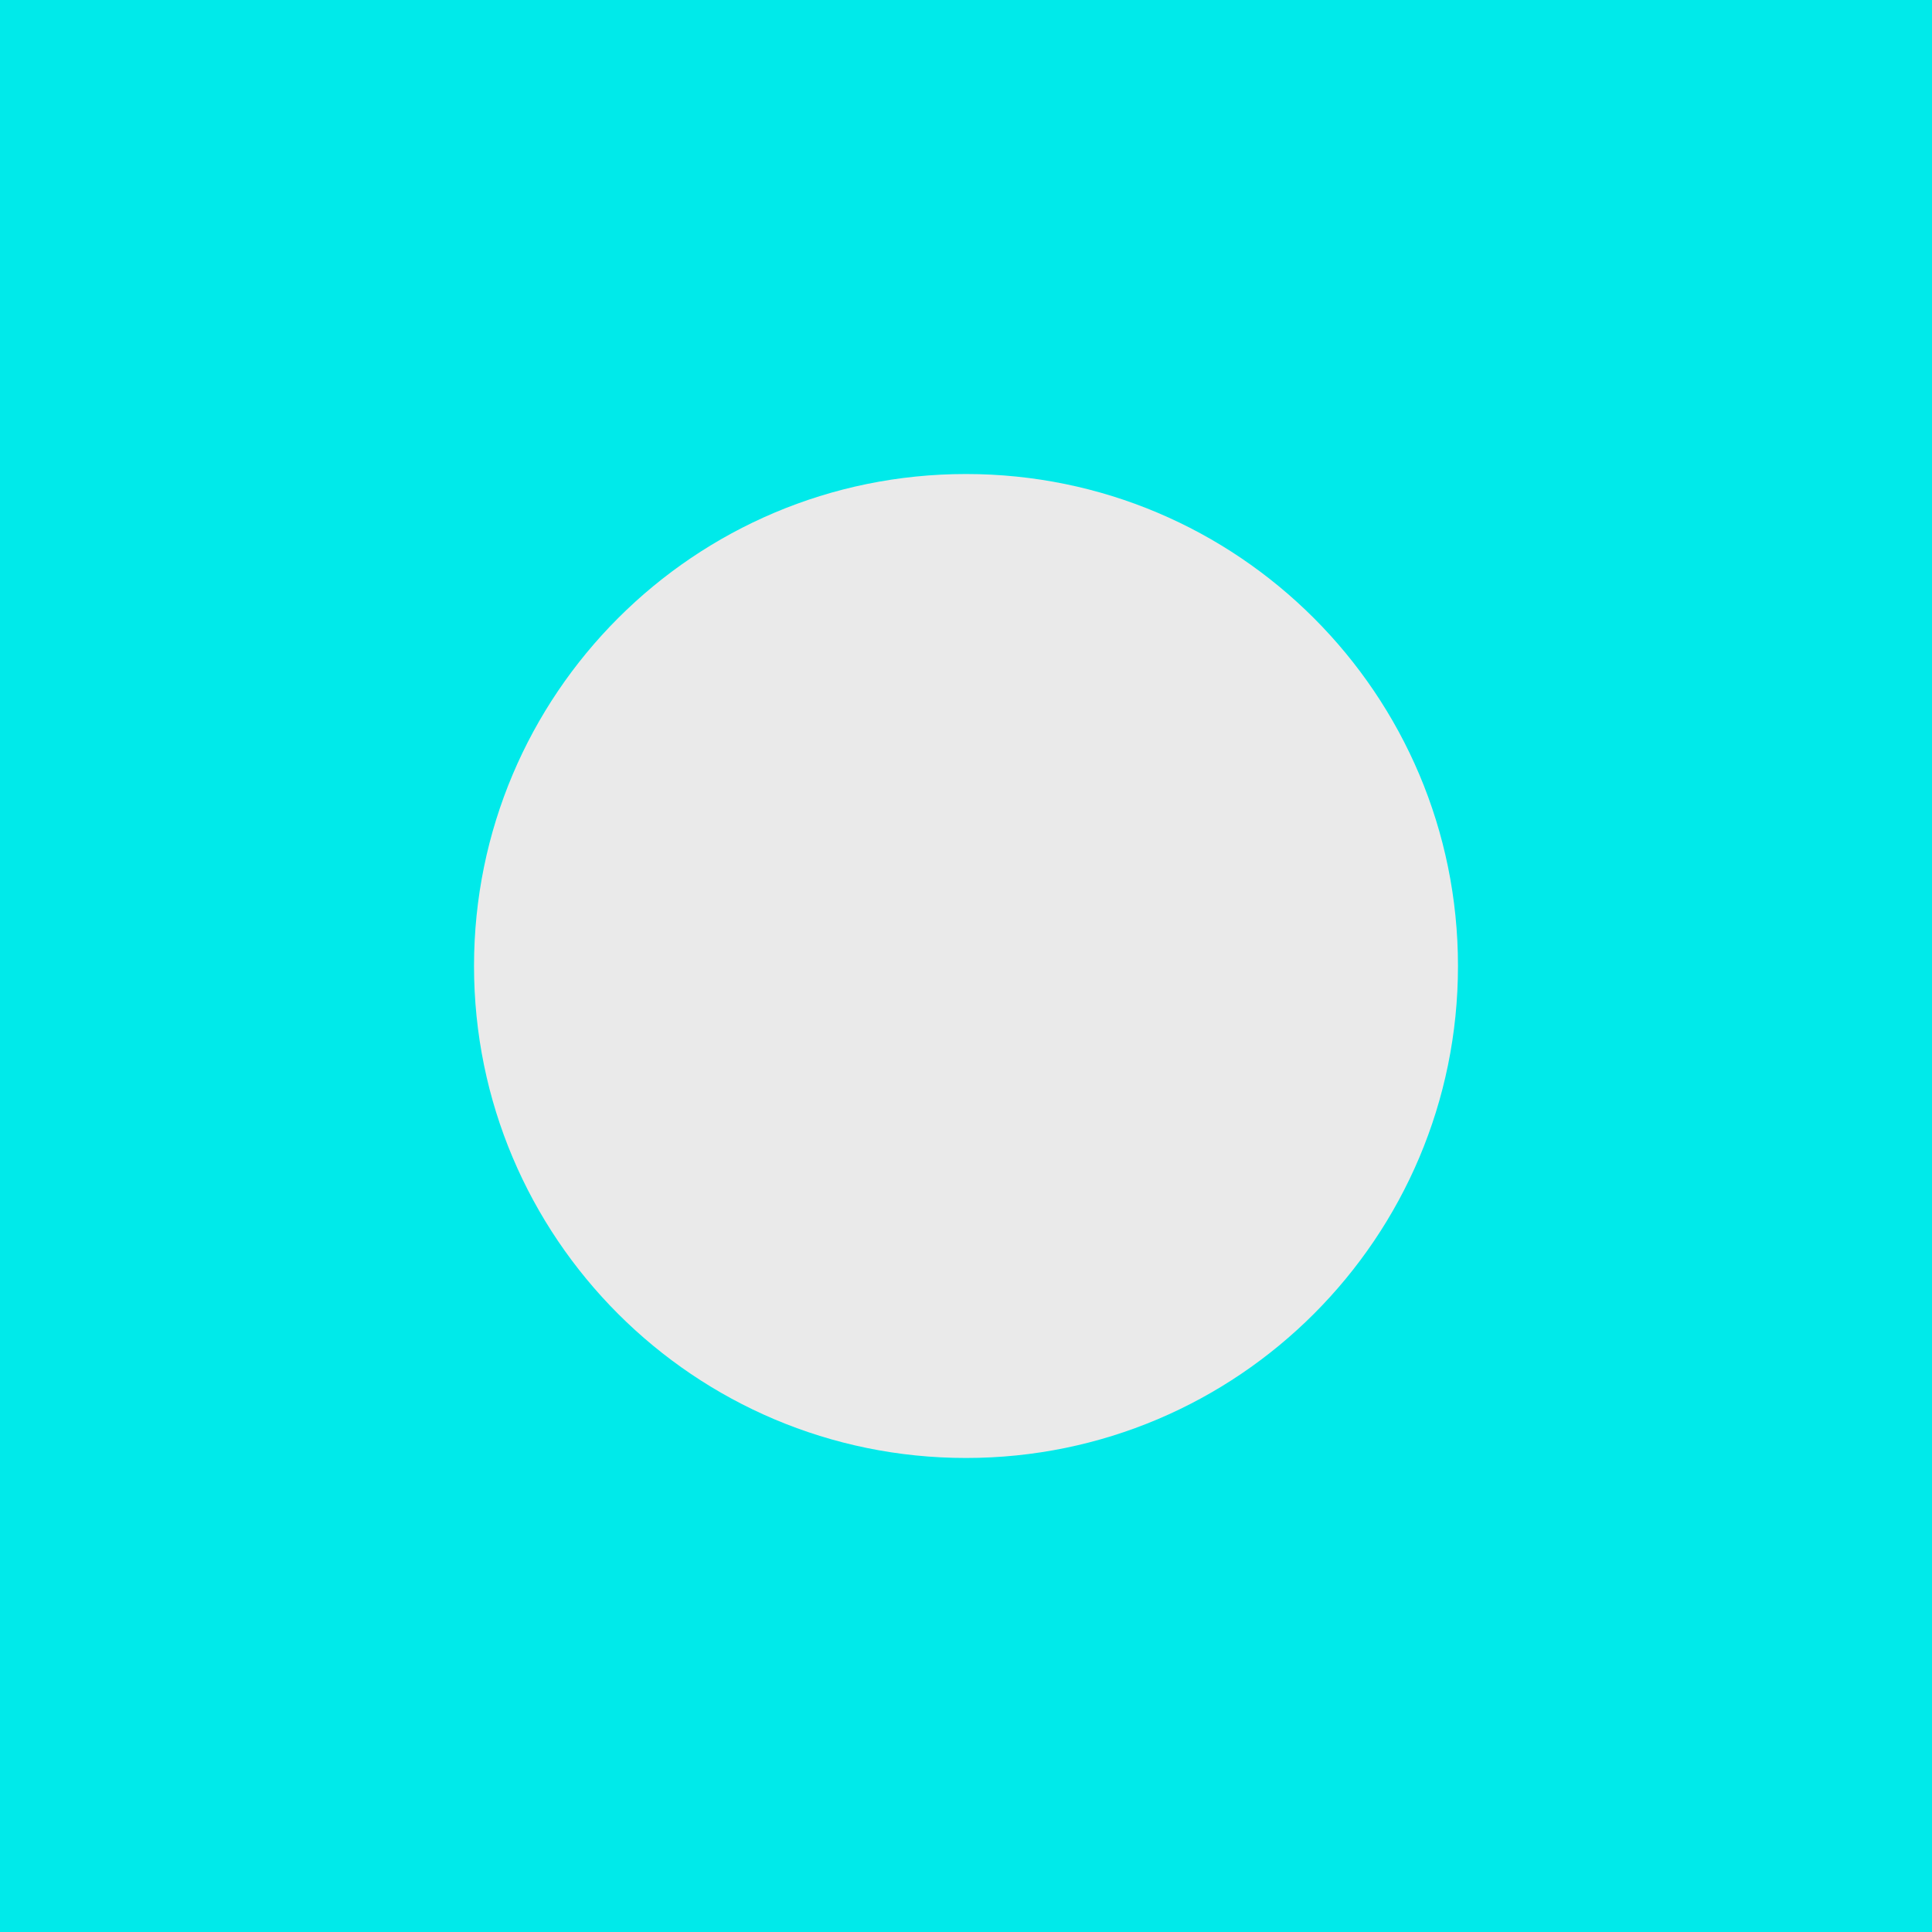
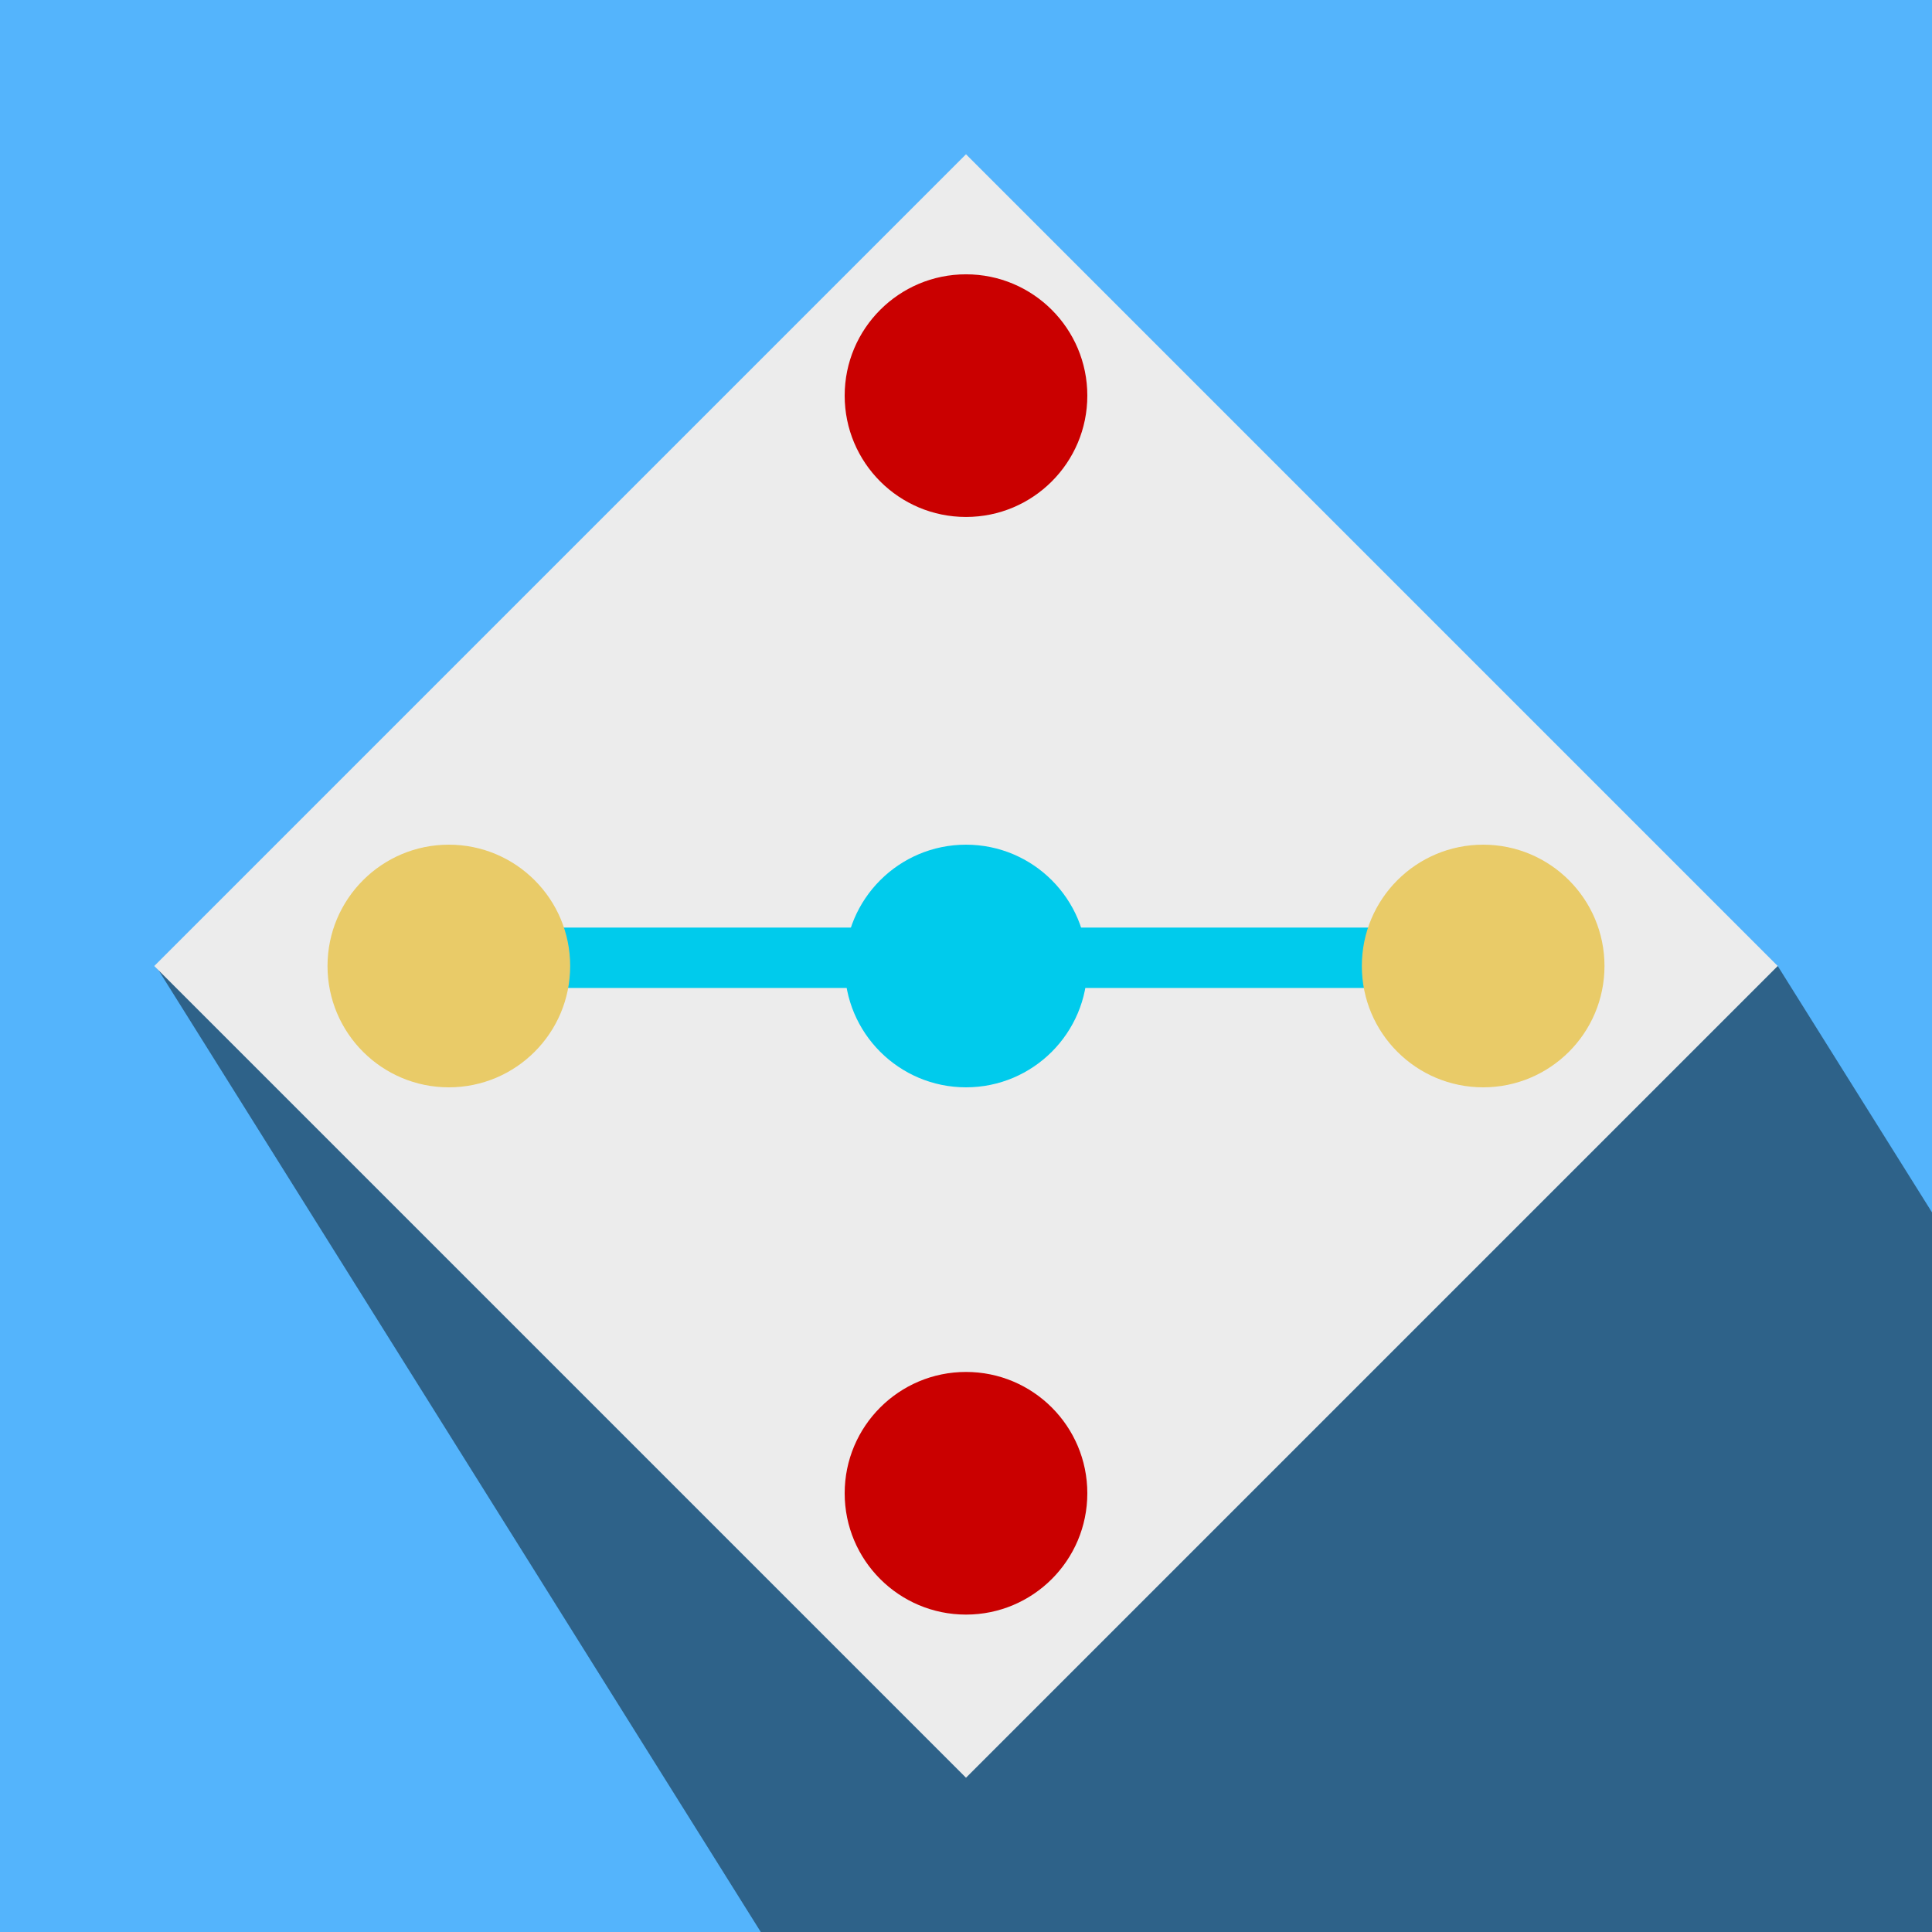
<svg xmlns="http://www.w3.org/2000/svg" width="128" height="128" viewBox="0 0 128 128" version="1.1" id="svg5">
  <defs id="defs2" />
  <g id="layer1">
-     <rect style="fill:#00eaea;fill-opacity:1;stroke-width:2.369" id="rect1079" width="128" height="128" x="0" y="0" ry="0" />
-     <circle style="fill:#eaeaea;fill-opacity:1" id="path846" cx="64" cy="64" r="32.595" />
+     <rect style="fill:#54b4fc;fill-opacity:1;stroke-width:2.369" id="rect1079" width="128" height="128" x="0" y="0" ry="0" />
+     <path id="rect11933" style="opacity:0.456;stroke-width:4.229" d="M 10.328,64 H 117.779 l 54.937,87.734 H 65.265 Z" />
+     <rect style="fill:#ececec;fill-opacity:1;stroke:none;stroke-width:2;stroke-miterlimit:4;stroke-dasharray:none;stroke-opacity:1" id="rect8207" width="76.055" height="76.055" x="-38.028" y="52.482" transform="rotate(-45)" />
+     <circle style="fill:#ca0000;fill-opacity:1;stroke:none;stroke-width:2;stroke-miterlimit:4;stroke-dasharray:none;stroke-opacity:1" id="path7791-1-0" cx="64" cy="26.212" r="8.038" />
+     <circle style="fill:#ca0000;fill-opacity:1;stroke:none;stroke-width:2;stroke-miterlimit:4;stroke-dasharray:none;stroke-opacity:1" id="path7791-1-0-6" cx="64" cy="98.933" r="8.038" />
+     <g id="g10590-4" transform="translate(183.6823,30.01829)">
+       <path style="fill:none;stroke:#00cbec;stroke-width:4;stroke-linecap:butt;stroke-linejoin:miter;stroke-miterlimit:4;stroke-dasharray:none;stroke-opacity:1" d="m -153.277,33.436 h 68.334" id="path10072-7" />
+       <circle style="fill:#00cbec;fill-opacity:1;stroke:none;stroke-width:2;stroke-miterlimit:4;stroke-dasharray:none;stroke-opacity:1" id="path7791-8" cx="-119.682" cy="33.982" r="8.038" />
+       <circle style="fill:#e9cb68;fill-opacity:1;stroke:none;stroke-width:2;stroke-miterlimit:4;stroke-dasharray:none;stroke-opacity:1" id="path7791-1-4" cx="-85.419" cy="33.982" r="8.038" />
+       <circle style="fill:#e9cb68;fill-opacity:1;stroke:none;stroke-width:2;stroke-miterlimit:4;stroke-dasharray:none;stroke-opacity:1" id="path7791-1-9-5" cx="-153.945" cy="33.982" r="8.038" />
+     </g>
  </g>
</svg>
